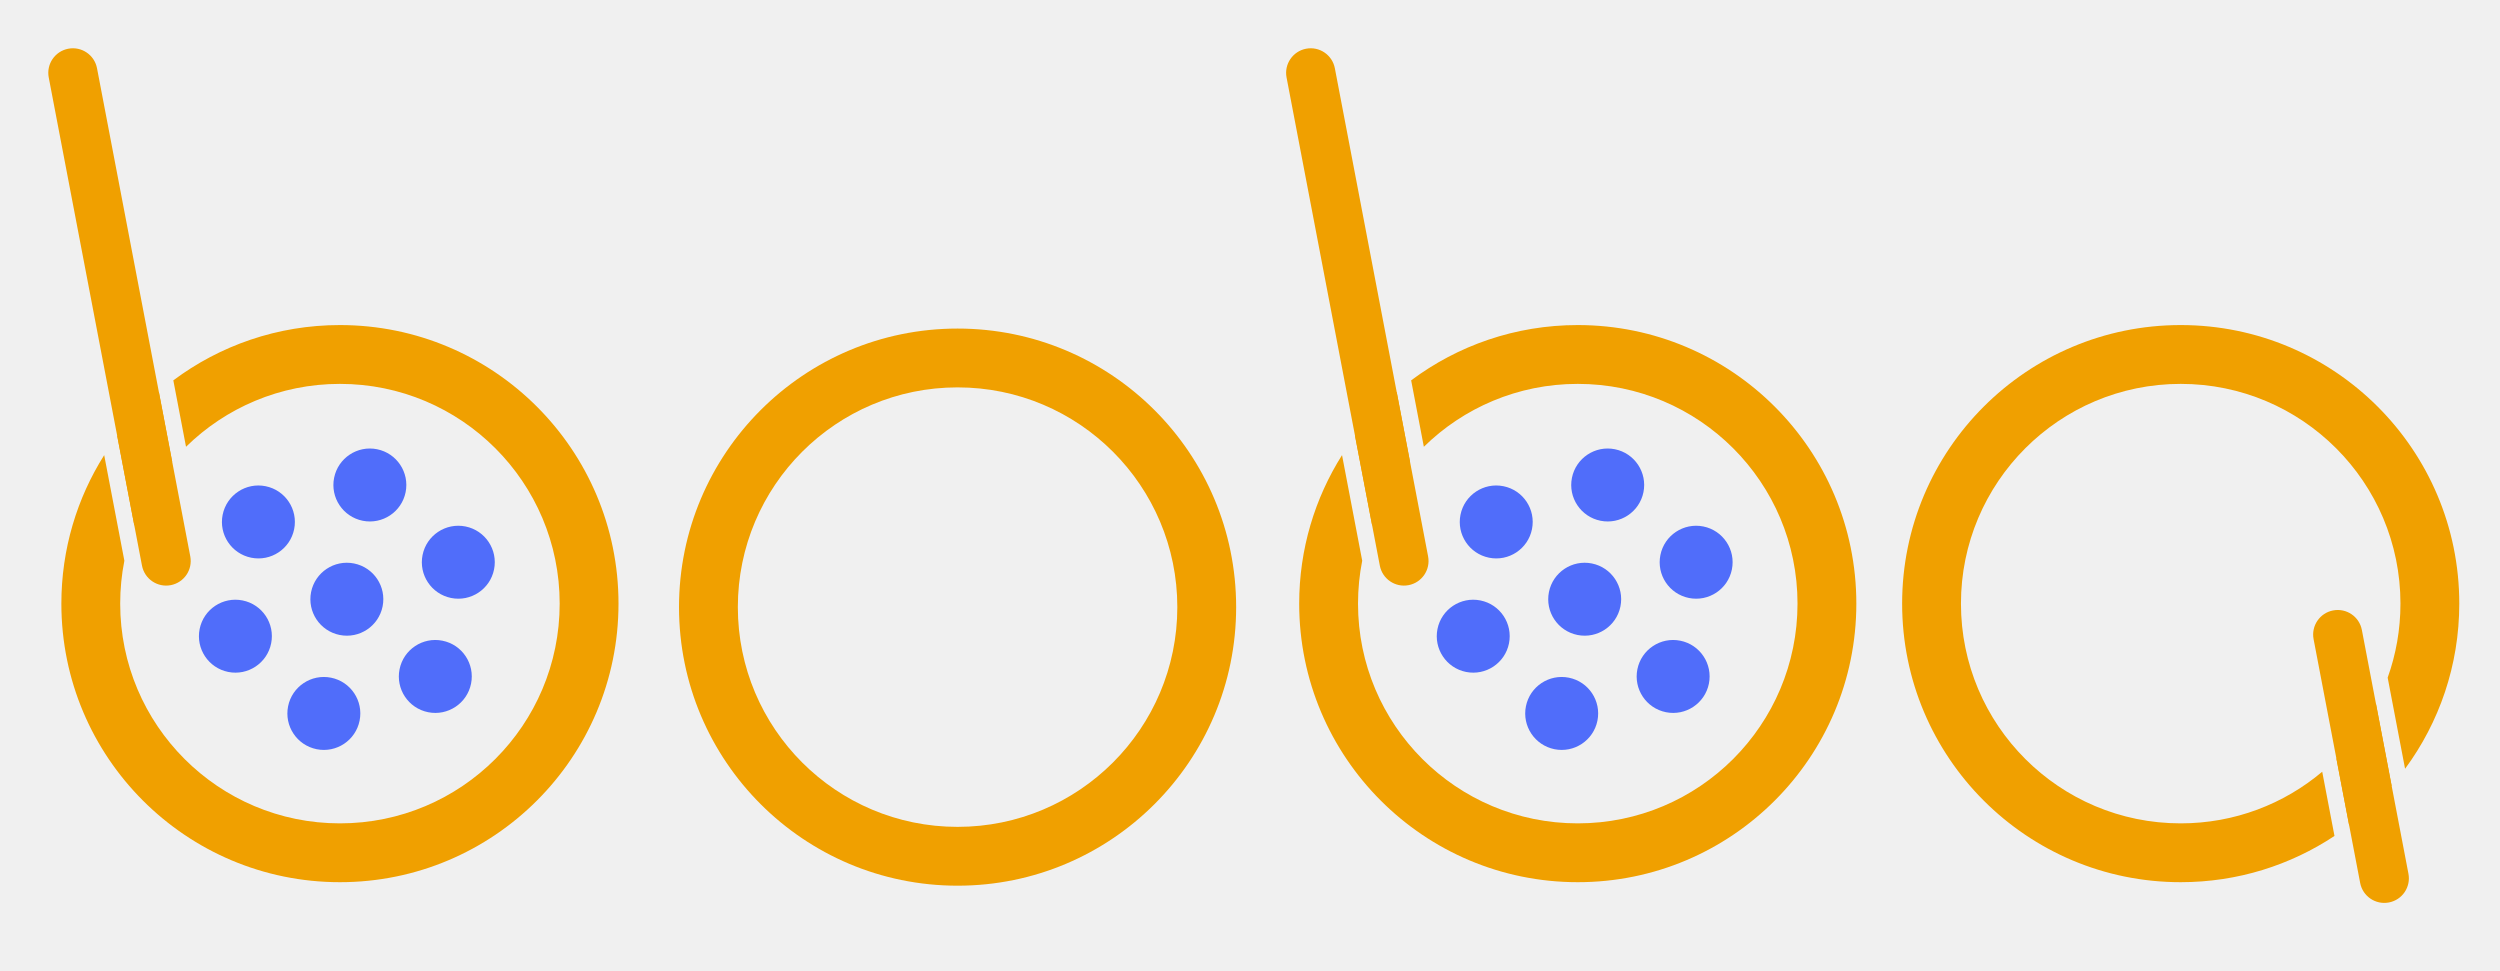
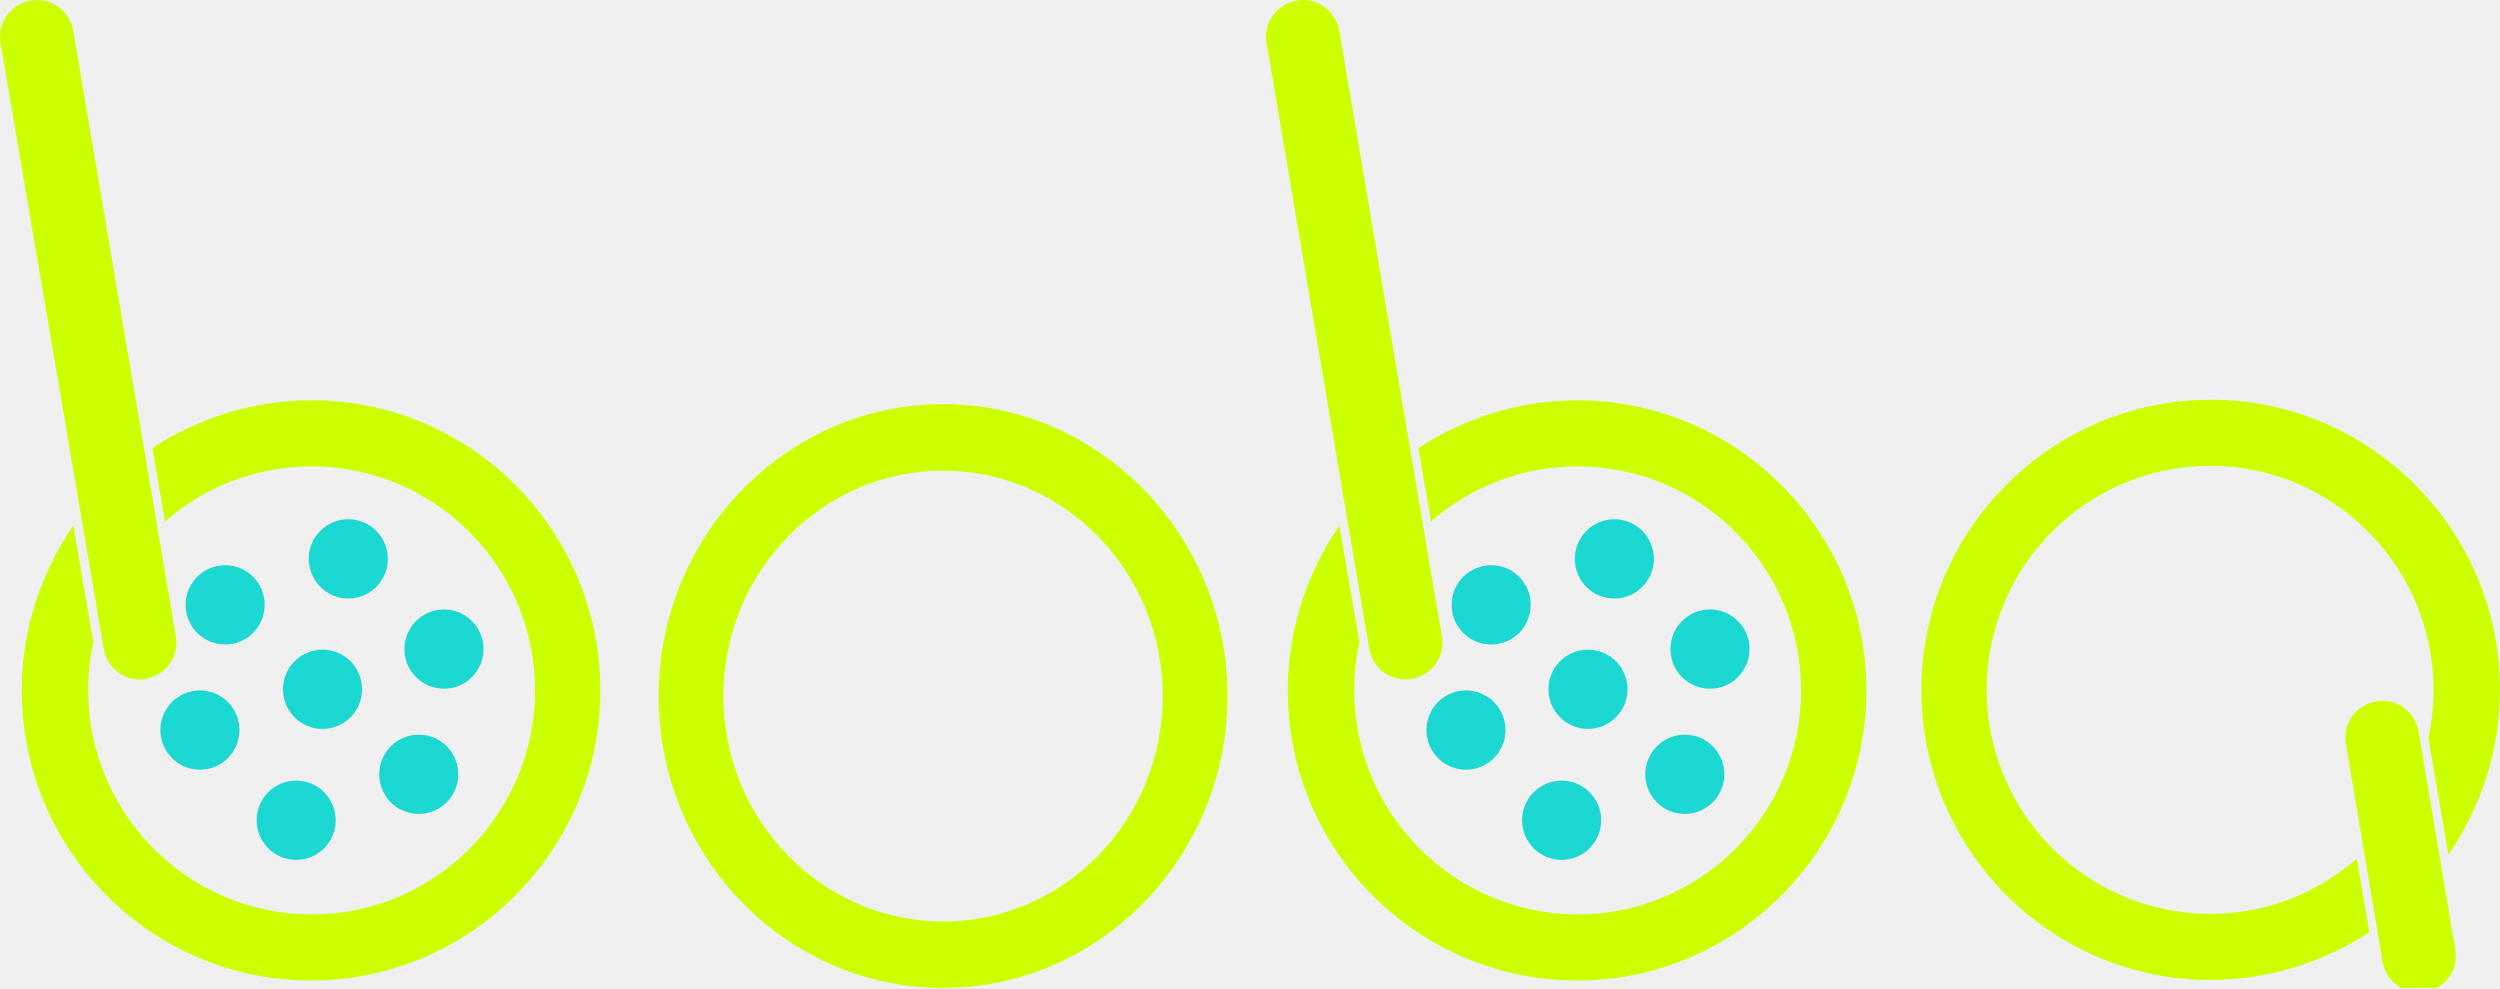
- <svg xmlns="http://www.w3.org/2000/svg" width="170" height="66" viewBox="0 0 170 66" fill="none">
-   <path fill-rule="evenodd" clip-rule="evenodd" d="M65.115 56.227C73.368 56.227 80.058 49.537 80.058 41.285C80.058 33.032 73.368 26.342 65.115 26.342C56.863 26.342 50.173 33.032 50.173 41.285C50.173 49.537 56.863 56.227 65.115 56.227ZM65.115 60.227C75.577 60.227 84.058 51.746 84.058 41.285C84.058 30.823 75.577 22.342 65.115 22.342C54.654 22.342 46.173 30.823 46.173 41.285C46.173 51.746 54.654 60.227 65.115 60.227Z" fill="#F0A000" />
-   <path d="M27.582 33.469C27.312 34.812 26.004 35.681 24.661 35.411C23.319 35.14 22.449 33.833 22.72 32.49C22.99 31.147 24.298 30.278 25.64 30.548C26.983 30.819 27.852 32.126 27.582 33.469Z" fill="#506DFA" />
-   <path d="M33.596 38.721C33.326 40.064 32.018 40.933 30.676 40.663C29.333 40.392 28.464 39.084 28.734 37.742C29.004 36.399 30.312 35.53 31.655 35.8C32.998 36.071 33.867 37.378 33.596 38.721Z" fill="#506DFA" />
-   <path d="M20.003 35.983C19.733 37.325 18.425 38.195 17.082 37.924C15.739 37.654 14.87 36.346 15.14 35.004C15.411 33.661 16.719 32.791 18.061 33.062C19.404 33.332 20.273 34.64 20.003 35.983Z" fill="#506DFA" />
-   <path d="M26.017 41.237C25.747 42.579 24.439 43.449 23.097 43.178C21.754 42.908 20.885 41.6 21.155 40.257C21.426 38.915 22.733 38.045 24.076 38.316C25.419 38.586 26.288 39.894 26.017 41.237Z" fill="#506DFA" />
-   <path d="M32.032 46.489C31.762 47.831 30.454 48.7 29.111 48.43C27.768 48.16 26.899 46.852 27.17 45.509C27.44 44.167 28.748 43.297 30.09 43.568C31.433 43.838 32.302 45.146 32.032 46.489Z" fill="#506DFA" />
-   <path d="M18.438 43.75C18.168 45.093 16.86 45.962 15.518 45.692C14.175 45.421 13.306 44.114 13.576 42.771C13.847 41.428 15.154 40.559 16.497 40.83C17.84 41.1 18.709 42.408 18.438 43.75Z" fill="#506DFA" />
-   <path d="M24.453 49.004C24.183 50.347 22.875 51.216 21.532 50.946C20.19 50.675 19.32 49.368 19.591 48.025C19.861 46.682 21.169 45.813 22.512 46.083C23.854 46.354 24.724 47.661 24.453 49.004Z" fill="#506DFA" />
-   <path fill-rule="evenodd" clip-rule="evenodd" d="M7.085 30.949C5.24 33.872 4.173 37.334 4.173 41.046C4.173 51.508 12.654 59.989 23.116 59.989C33.577 59.989 42.058 51.508 42.058 41.046C42.058 30.584 33.577 22.104 23.116 22.104C18.867 22.104 14.946 23.502 11.786 25.864L12.649 30.381C15.345 27.735 19.04 26.104 23.116 26.104C31.368 26.104 38.058 32.794 38.058 41.046C38.058 49.299 31.368 55.989 23.116 55.989C14.863 55.989 8.173 49.299 8.173 41.046C8.173 40.048 8.27 39.073 8.457 38.13L7.085 30.949ZM11.708 31.394C10.62 32.679 9.745 34.15 9.137 35.753L7.974 29.662C8.805 28.558 9.754 27.549 10.802 26.651L11.708 31.394Z" fill="#F0A000" />
-   <path d="M3.314 5.269C3.14 4.362 3.735 3.487 4.642 3.313C5.548 3.14 6.424 3.735 6.597 4.641L12.939 37.835C13.112 38.742 12.517 39.617 11.611 39.791C10.704 39.964 9.828 39.369 9.655 38.462L3.314 5.269Z" fill="#F0A000" />
-   <path d="M111.755 33.469C111.484 34.812 110.177 35.681 108.834 35.411C107.491 35.14 106.622 33.833 106.892 32.49C107.163 31.147 108.47 30.278 109.813 30.548C111.156 30.819 112.025 32.126 111.755 33.469Z" fill="#506DFA" />
-   <path d="M117.769 38.721C117.499 40.064 116.191 40.933 114.848 40.663C113.505 40.392 112.636 39.084 112.907 37.742C113.177 36.399 114.485 35.53 115.827 35.8C117.17 36.071 118.039 37.378 117.769 38.721Z" fill="#506DFA" />
-   <path d="M104.175 35.983C103.905 37.325 102.597 38.195 101.255 37.924C99.912 37.654 99.043 36.346 99.313 35.004C99.584 33.661 100.891 32.791 102.234 33.062C103.577 33.332 104.446 34.64 104.175 35.983Z" fill="#506DFA" />
-   <path d="M110.19 41.237C109.92 42.579 108.612 43.449 107.269 43.178C105.927 42.908 105.057 41.6 105.328 40.257C105.598 38.915 106.906 38.045 108.249 38.316C109.591 38.586 110.461 39.894 110.19 41.237Z" fill="#506DFA" />
-   <path d="M116.205 46.489C115.934 47.831 114.626 48.7 113.284 48.43C111.941 48.16 111.072 46.852 111.342 45.509C111.613 44.167 112.92 43.297 114.263 43.568C115.606 43.838 116.475 45.146 116.205 46.489Z" fill="#506DFA" />
-   <path d="M102.611 43.75C102.341 45.093 101.033 45.962 99.69 45.692C98.347 45.421 97.478 44.114 97.749 42.771C98.019 41.428 99.327 40.559 100.669 40.83C102.012 41.1 102.881 42.408 102.611 43.75Z" fill="#506DFA" />
-   <path d="M108.626 49.004C108.355 50.347 107.048 51.216 105.705 50.946C104.362 50.675 103.493 49.368 103.763 48.025C104.034 46.682 105.341 45.813 106.684 46.083C108.027 46.354 108.896 47.661 108.626 49.004Z" fill="#506DFA" />
-   <path fill-rule="evenodd" clip-rule="evenodd" d="M91.258 30.949C89.413 33.872 88.345 37.334 88.345 41.046C88.345 51.508 96.826 59.989 107.288 59.989C117.75 59.989 126.231 51.508 126.231 41.046C126.231 30.584 117.75 22.104 107.288 22.104C103.04 22.104 99.118 23.502 95.958 25.864L96.822 30.381C99.517 27.735 103.212 26.104 107.288 26.104C115.541 26.104 122.231 32.794 122.231 41.046C122.231 49.299 115.541 55.989 107.288 55.989C99.035 55.989 92.345 49.299 92.345 41.046C92.345 40.048 92.443 39.073 92.63 38.13L91.258 30.949ZM95.88 31.394C94.792 32.679 93.917 34.15 93.31 35.753L92.146 29.662C92.977 28.558 93.926 27.549 94.974 26.651L95.88 31.394Z" fill="#F0A000" />
-   <path d="M87.486 5.269C87.313 4.362 87.908 3.487 88.814 3.313C89.721 3.14 90.597 3.735 90.77 4.641L97.111 37.835C97.284 38.742 96.69 39.617 95.783 39.791C94.876 39.964 94.001 39.369 93.828 38.462L87.486 5.269Z" fill="#F0A000" />
-   <path fill-rule="evenodd" clip-rule="evenodd" d="M162.361 46.082C162.924 44.509 163.231 42.813 163.231 41.046C163.231 32.794 156.541 26.104 148.288 26.104C140.035 26.104 133.345 32.794 133.345 41.046C133.345 49.299 140.035 55.989 148.288 55.989C151.954 55.989 155.311 54.669 157.911 52.478L158.745 56.844C155.749 58.831 152.154 59.989 148.288 59.989C137.826 59.989 129.345 51.508 129.345 41.046C129.345 30.584 137.826 22.104 148.288 22.104C158.75 22.104 167.231 30.584 167.231 41.046C167.231 45.25 165.862 49.134 163.545 52.276L162.383 46.193C162.376 46.156 162.368 46.119 162.361 46.082ZM158.876 51.591C159.953 50.509 160.866 49.263 161.573 47.894L162.629 53.422C161.765 54.423 160.798 55.332 159.744 56.134L158.876 51.591Z" fill="#F0A000" />
-   <path d="M157.324 43.464C157.151 42.557 157.745 41.682 158.652 41.509C159.559 41.335 160.434 41.93 160.607 42.837L163.774 59.413C163.947 60.319 163.353 61.195 162.446 61.368C161.539 61.541 160.664 60.947 160.491 60.04L157.324 43.464Z" fill="#F0A000" />
+ <svg xmlns="http://www.w3.org/2000/svg" width="167" height="66" viewBox="0 0 167 66" fill="none">
+   <g clip-path="url(#clip0)">
+     <path d="M62.999 65.996C52.502 65.996 43.999 57.231 43.999 46.496C43.999 35.761 52.54 26.996 62.999 26.996C73.458 26.996 81.999 35.761 81.999 46.496C81.999 57.231 73.458 65.996 62.999 65.996ZM62.999 31.437C54.91 31.437 48.326 38.194 48.326 46.496C48.326 54.798 54.91 61.556 62.999 61.556C71.088 61.556 77.672 54.798 77.672 46.496C77.672 38.194 71.088 31.437 62.999 31.437Z" fill="#CCFF00" />
+     <path d="M9.336 45.391C8.15 45.391 7.117 44.508 6.925 43.319L0.037 2.875C-0.078 2.223 0.076 1.57 0.458 1.033C0.841 0.496 1.415 0.15 2.065 0.035C3.405 -0.195 4.668 0.726 4.897 2.069L11.747 42.513C11.862 43.165 11.709 43.818 11.326 44.355C10.944 44.892 10.37 45.237 9.719 45.352C9.604 45.391 9.451 45.391 9.336 45.391Z" fill="#CCFF00" />
+     <path d="M20.817 26.742C16.913 26.742 13.239 27.932 10.178 29.927L11.02 34.839C13.661 32.536 17.066 31.155 20.817 31.155C29.044 31.155 35.741 37.87 35.741 46.12C35.741 54.37 29.044 61.085 20.817 61.085C12.589 61.085 5.892 54.37 5.892 46.12C5.892 45.007 6.007 43.933 6.237 42.897L4.897 35.107C2.754 38.254 1.453 42.014 1.453 46.12C1.453 56.826 10.14 65.498 20.778 65.498C31.417 65.498 40.103 56.787 40.103 46.12C40.103 35.453 31.493 26.742 20.817 26.742Z" fill="#CCFF00" />
+     <path d="M19.783 57.44C21.242 57.44 22.424 56.255 22.424 54.792C22.424 53.33 21.242 52.145 19.783 52.145C18.325 52.145 17.143 53.33 17.143 54.792C17.143 56.255 18.325 57.44 19.783 57.44Z" fill="#1CD8D2" />
+     <path d="M27.973 54.371C29.431 54.371 30.613 53.186 30.613 51.724C30.613 50.262 29.431 49.076 27.973 49.076C26.515 49.076 25.332 50.262 25.332 51.724C25.332 53.186 26.515 54.371 27.973 54.371Z" fill="#1CD8D2" />
+     <path d="M21.544 48.692C23.002 48.692 24.184 47.506 24.184 46.044C24.184 44.582 23.002 43.397 21.544 43.397C20.085 43.397 18.903 44.582 18.903 46.044C18.903 47.506 20.085 48.692 21.544 48.692Z" fill="#1CD8D2" />
+     <path d="M13.354 51.416C14.813 51.416 15.995 50.231 15.995 48.769C15.995 47.306 14.813 46.121 13.354 46.121C11.896 46.121 10.714 47.306 10.714 48.769C10.714 50.231 11.896 51.416 13.354 51.416Z" fill="#1CD8D2" />
+     <path d="M29.656 46.006C31.115 46.006 32.297 44.821 32.297 43.359C32.297 41.896 31.115 40.711 29.656 40.711C28.198 40.711 27.016 41.896 27.016 43.359C27.016 44.821 28.198 46.006 29.656 46.006Z" fill="#1CD8D2" />
+     <path d="M23.266 39.981C24.724 39.981 25.906 38.795 25.906 37.333C25.906 35.871 24.724 34.685 23.266 34.685C21.807 34.685 20.625 35.871 20.625 37.333C20.625 38.795 21.807 39.981 23.266 39.981Z" fill="#1CD8D2" />
+     <path d="M15.038 43.051C16.497 43.051 17.679 41.866 17.679 40.404C17.679 38.941 16.497 37.756 15.038 37.756C13.58 37.756 12.398 38.941 12.398 40.404C12.398 41.866 13.58 43.051 15.038 43.051Z" fill="#1CD8D2" />
+     <path d="M93.87 45.391C92.683 45.391 91.65 44.508 91.459 43.319L84.609 2.875C84.494 2.223 84.647 1.57 85.03 1.033C85.413 0.496 85.987 0.15 86.637 0.035C87.977 -0.195 89.239 0.726 89.469 2.069L96.319 42.513C96.434 43.165 96.281 43.818 95.898 44.355C95.515 44.892 94.941 45.237 94.291 45.352C94.176 45.391 94.023 45.391 93.87 45.391Z" fill="#CCFF00" />
+     <path d="M105.388 26.742C101.485 26.742 97.811 27.932 94.75 29.927L95.592 34.839C98.232 32.536 101.638 31.155 105.388 31.155C113.616 31.155 120.313 37.87 120.313 46.12C120.313 54.37 113.616 61.085 105.388 61.085C97.161 61.085 90.464 54.37 90.464 46.12C90.464 45.007 90.579 43.933 90.808 42.897L89.469 35.107C87.326 38.254 86.025 42.014 86.025 46.12C86.025 56.826 94.712 65.498 105.35 65.498C115.988 65.498 124.675 56.787 124.675 46.12C124.675 35.453 116.027 26.742 105.388 26.742Z" fill="#CCFF00" />
+     <path d="M104.317 57.44C105.775 57.44 106.957 56.255 106.957 54.792C106.957 53.33 105.775 52.145 104.317 52.145C102.858 52.145 101.676 53.33 101.676 54.792C101.676 56.255 102.858 57.44 104.317 57.44Z" fill="#1CD8D2" />
+     <path d="M112.544 54.371C114.003 54.371 115.185 53.186 115.185 51.724C115.185 50.262 114.003 49.076 112.544 49.076C111.086 49.076 109.904 50.262 109.904 51.724C109.904 53.186 111.086 54.371 112.544 54.371Z" fill="#1CD8D2" />
+     <path d="M106.077 48.692C107.535 48.692 108.717 47.506 108.717 46.044C108.717 44.582 107.535 43.397 106.077 43.397C104.619 43.397 103.437 44.582 103.437 46.044C103.437 47.506 104.619 48.692 106.077 48.692Z" fill="#1CD8D2" />
+     <path d="M97.926 51.416C99.384 51.416 100.567 50.231 100.567 48.769C100.567 47.306 99.384 46.121 97.926 46.121C96.468 46.121 95.286 47.306 95.286 48.769C95.286 50.231 96.468 51.416 97.926 51.416Z" fill="#1CD8D2" />
+     <path d="M114.228 46.006C115.686 46.006 116.868 44.821 116.868 43.359C116.868 41.896 115.686 40.711 114.228 40.711C112.77 40.711 111.587 41.896 111.587 43.359C111.587 44.821 112.77 46.006 114.228 46.006Z" fill="#1CD8D2" />
+     <path d="M107.837 39.981C109.296 39.981 110.478 38.795 110.478 37.333C110.478 35.871 109.296 34.685 107.837 34.685C106.379 34.685 105.197 35.871 105.197 37.333C105.197 38.795 106.379 39.981 107.837 39.981Z" fill="#1CD8D2" />
+     <path d="M99.61 43.051C101.068 43.051 102.25 41.866 102.25 40.404C102.25 38.941 101.068 37.756 99.61 37.756C98.152 37.756 96.969 38.941 96.969 40.404C96.969 41.866 98.152 43.051 99.61 43.051Z" fill="#1CD8D2" />
+     <path d="M159.154 46.81C160.34 46.81 161.374 47.693 161.565 48.883L164.014 63.426C164.129 64.078 163.976 64.73 163.593 65.267C163.21 65.805 162.636 66.15 161.986 66.265C160.647 66.495 159.384 65.574 159.154 64.231L156.705 49.688C156.59 49.036 156.743 48.384 157.126 47.847C157.509 47.309 158.083 46.964 158.733 46.849C158.848 46.81 159.001 46.81 159.154 46.81Z" fill="#CCFF00" />
+     <path d="M147.636 65.459C151.539 65.459 155.213 64.269 158.274 62.274L157.432 57.362C154.792 59.665 151.386 61.046 147.636 61.046C139.408 61.046 132.711 54.331 132.711 46.081C132.711 37.831 139.408 31.116 147.636 31.116C155.863 31.116 162.56 37.831 162.56 46.081C162.56 47.194 162.445 48.268 162.215 49.304L163.555 57.094C165.698 53.947 166.999 50.187 166.999 46.081C166.999 35.375 158.312 26.703 147.674 26.703C137.035 26.703 128.349 35.413 128.349 46.081C128.349 56.748 136.997 65.459 147.636 65.459Z" fill="#CCFF00" />
+   </g>
+   <defs>
+     <clipPath id="clip0">
+       <rect width="167" height="66" fill="white" />
+     </clipPath>
+   </defs>
</svg>
